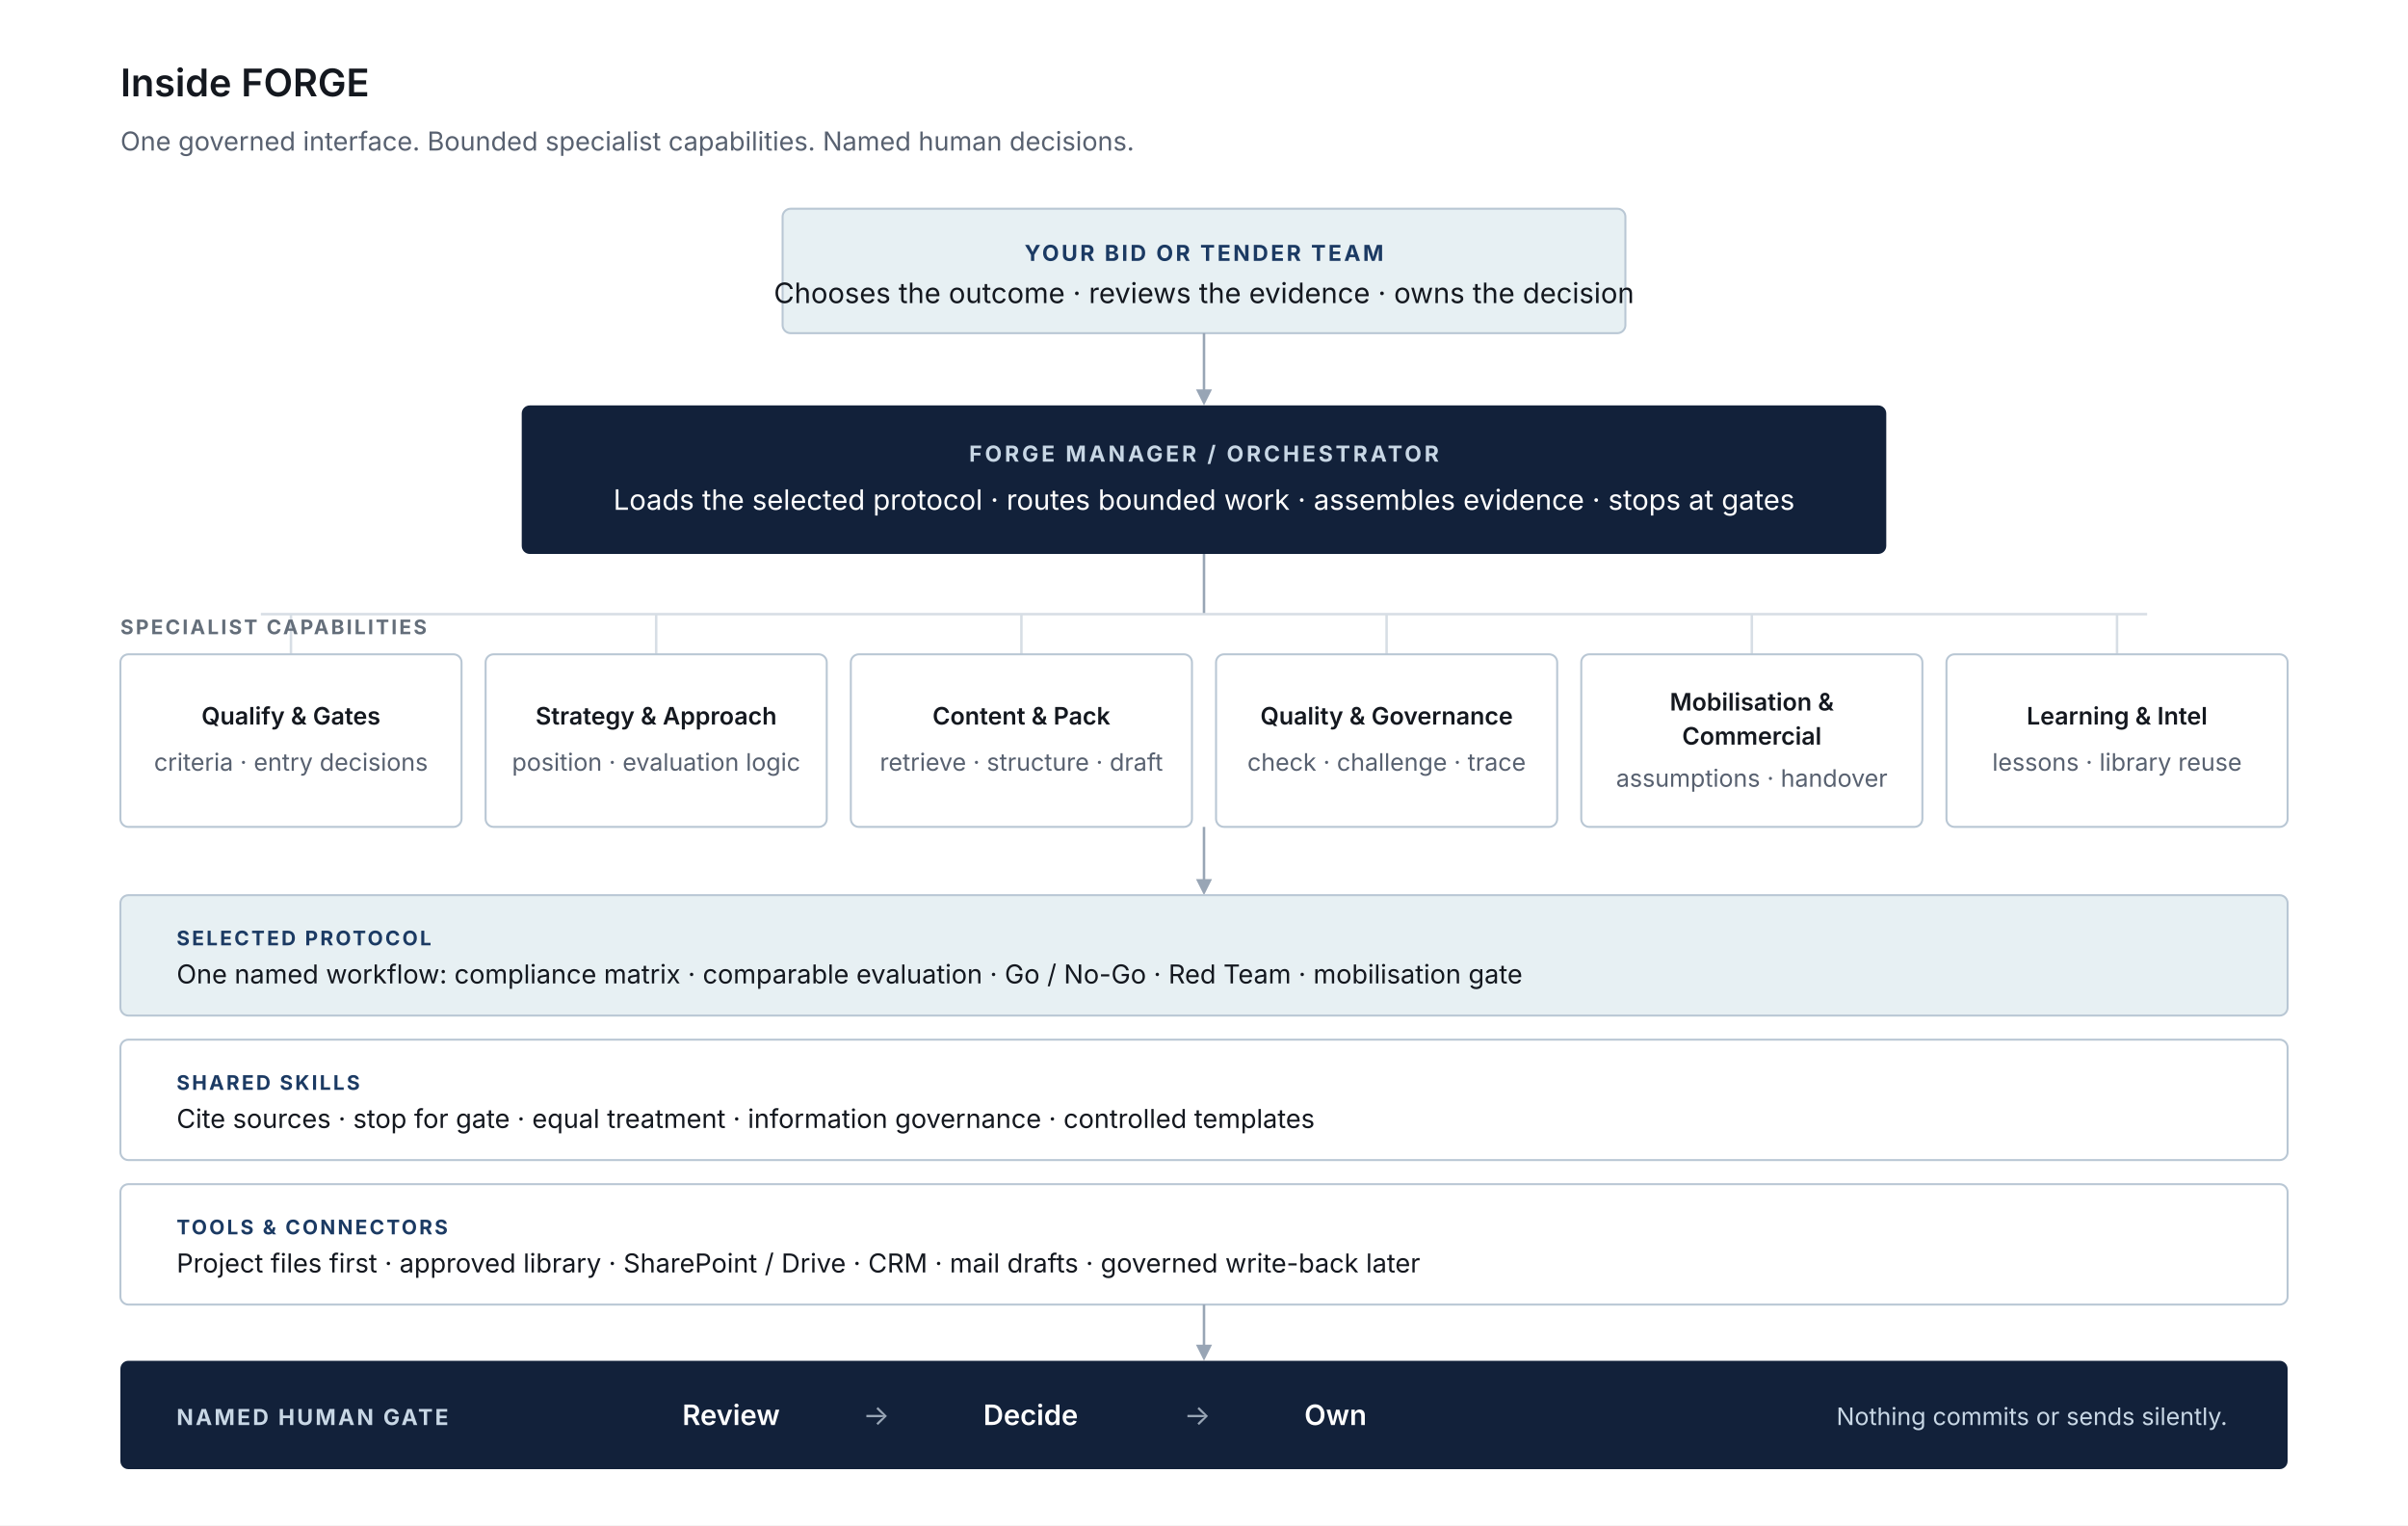
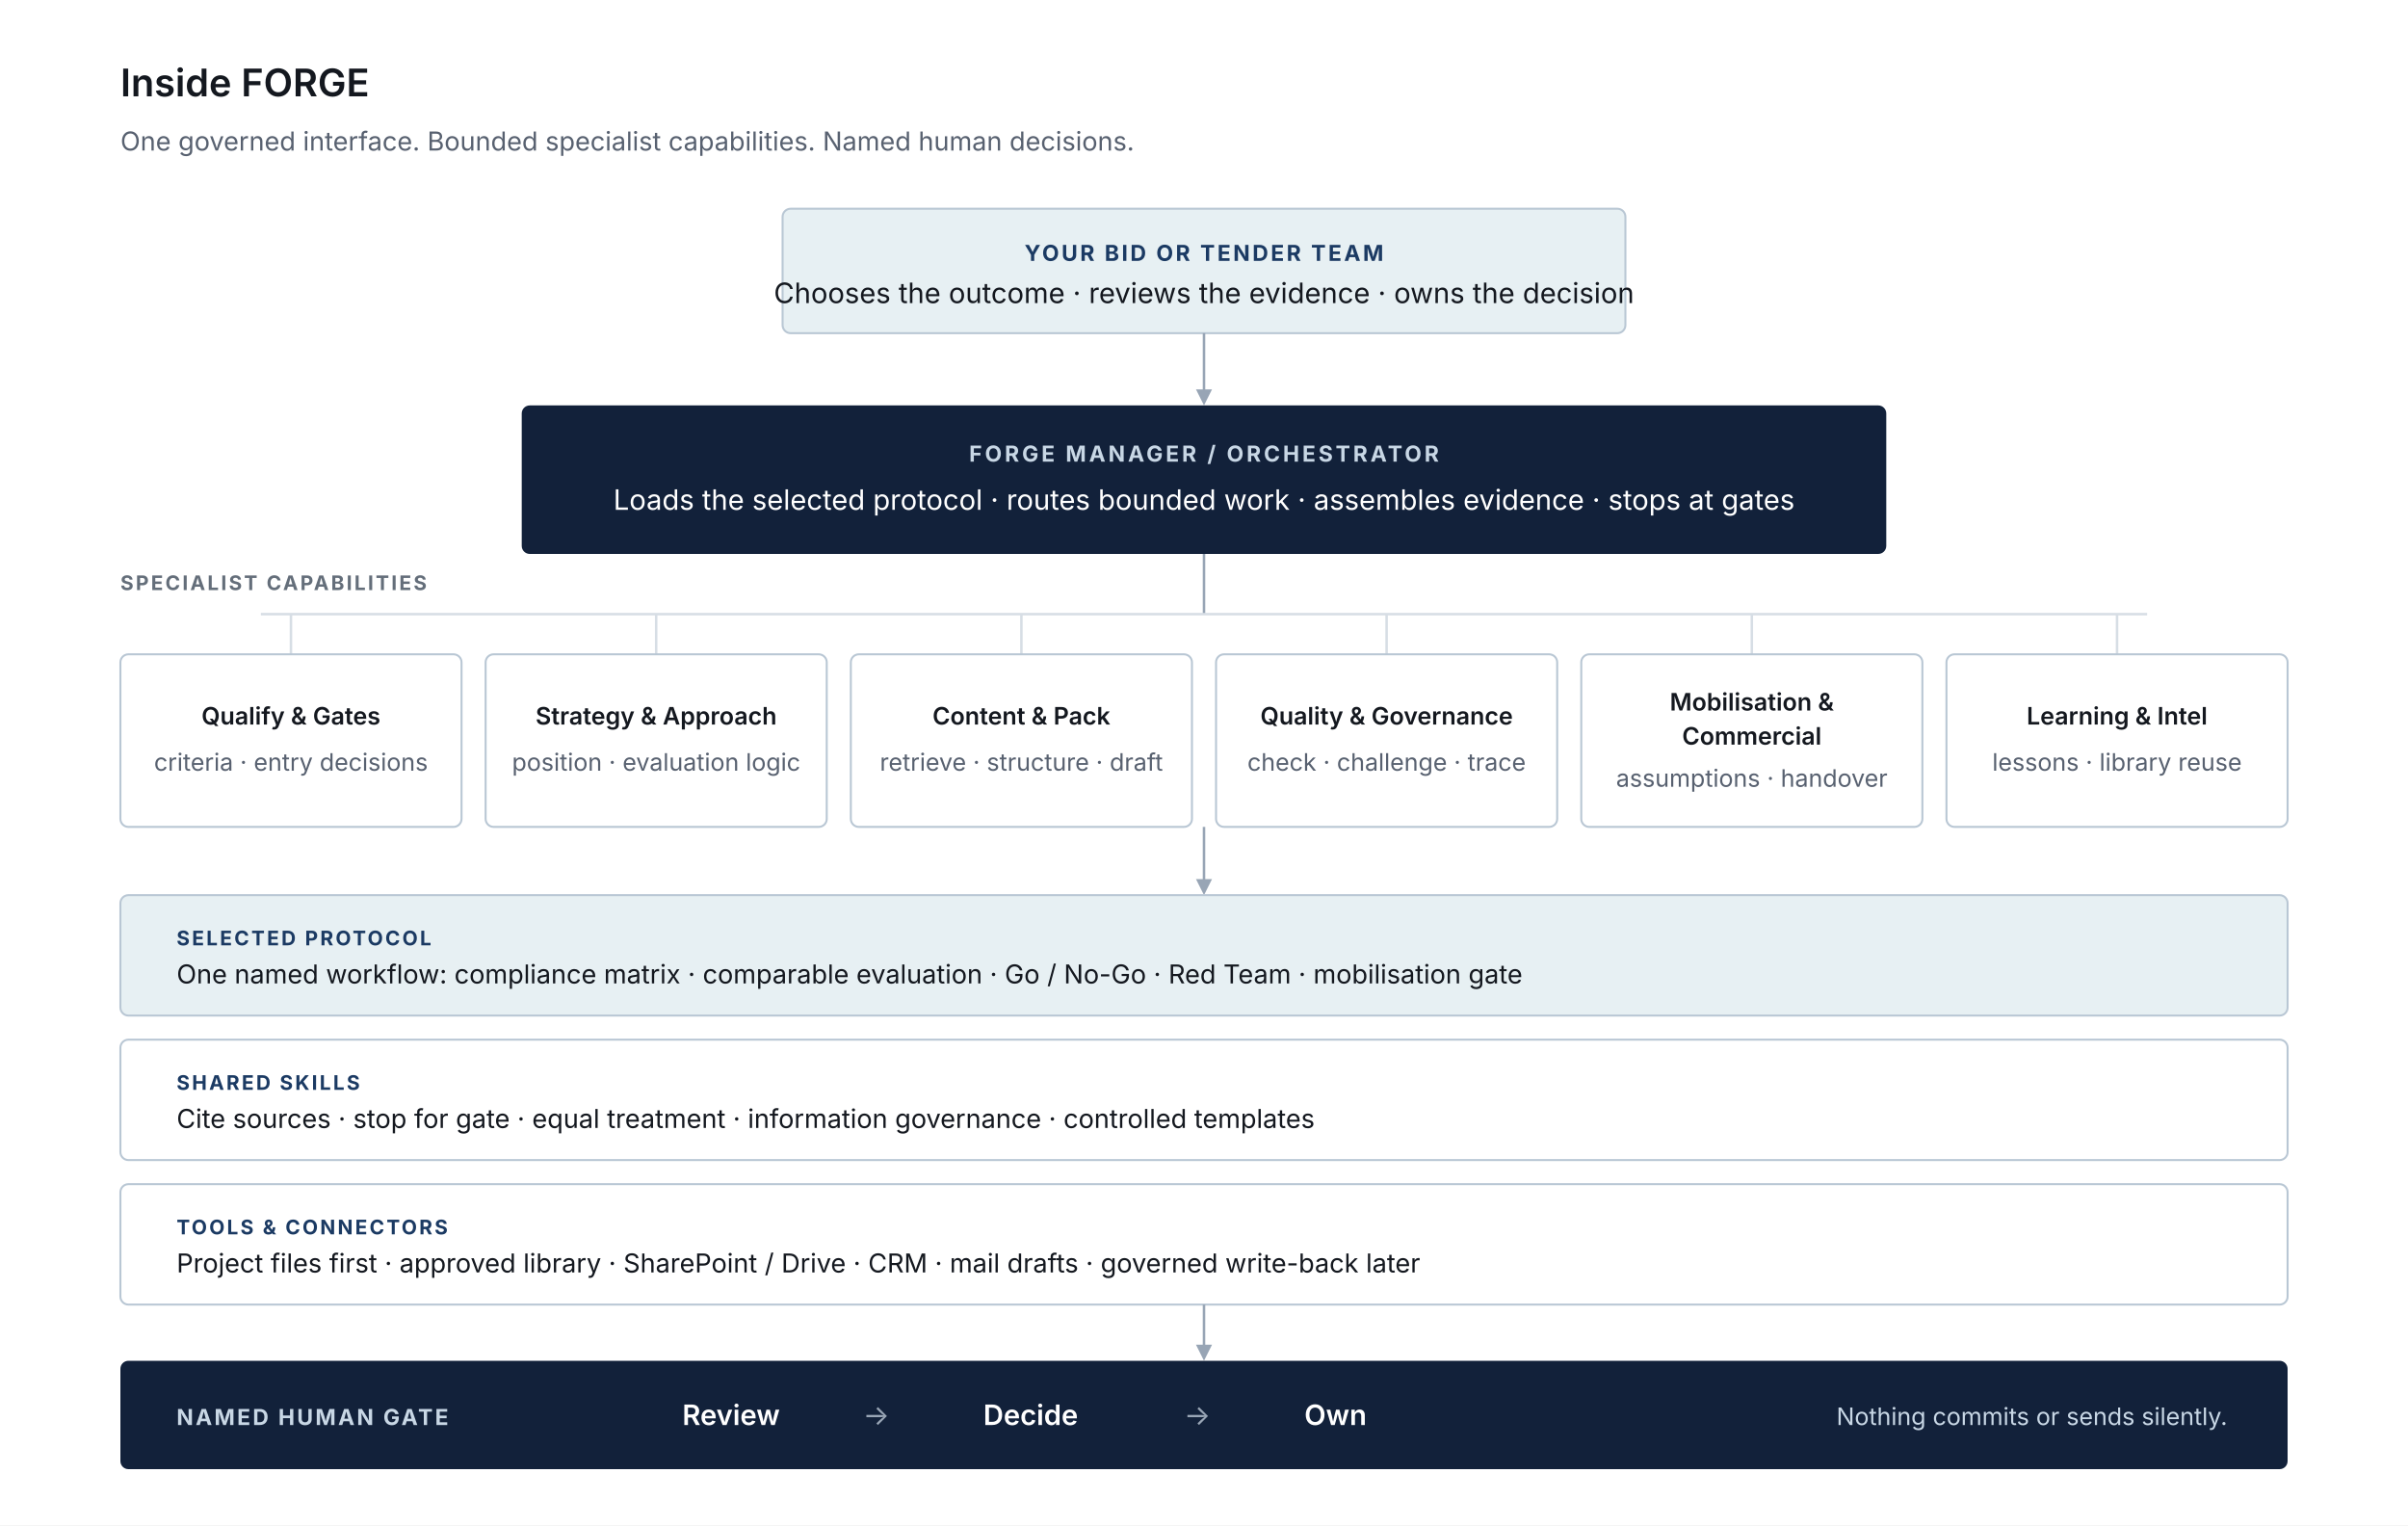
<svg xmlns="http://www.w3.org/2000/svg" viewBox="0 0 1200 760" role="img" aria-labelledby="title desc">
  <rect width="1200" height="760" fill="#FFFFFF" />
  <g font-family="Inter, -apple-system, BlinkMacSystemFont, Arial, sans-serif">
    <text x="60" y="48" font-size="19" font-weight="600" fill="#14181F">Inside FORGE</text>
    <text x="60" y="75" font-size="13" fill="#586170">One governed interface. Bounded specialist capabilities. Named human decisions.</text>
    <rect x="390" y="104" width="420" height="62" rx="4" fill="#E7F0F3" stroke="#B9C7D4" />
    <text x="600" y="130" text-anchor="middle" font-size="11" font-weight="700" letter-spacing="1.2" fill="#1B3A63">YOUR BID OR TENDER TEAM</text>
    <text x="600" y="151" text-anchor="middle" font-size="14" fill="#14181F">Chooses the outcome · reviews the evidence · owns the decision</text>
    <line x1="600" y1="166" x2="600" y2="198" stroke="#98A5B5" stroke-width="1.25" />
    <polygon points="596,194 600,202 604,194" fill="#98A5B5" />
    <rect x="260" y="202" width="680" height="74" rx="4" fill="#12213A" />
    <text x="600" y="230" text-anchor="middle" font-size="11" font-weight="700" letter-spacing="1.4" fill="#C8D7E5">FORGE MANAGER / ORCHESTRATOR</text>
    <text x="600" y="254" text-anchor="middle" font-size="14" fill="#FFFFFF">Loads the selected protocol · routes bounded work · assembles evidence · stops at gates</text>
    <line x1="600" y1="276" x2="600" y2="306" stroke="#98A5B5" stroke-width="1.25" />
    <line x1="130" y1="306" x2="1070" y2="306" stroke="#D7DEE5" stroke-width="1.25" />
    <g stroke="#D7DEE5" stroke-width="1.25">
      <line x1="145" y1="306" x2="145" y2="326" />
      <line x1="327" y1="306" x2="327" y2="326" />
      <line x1="509" y1="306" x2="509" y2="326" />
      <line x1="691" y1="306" x2="691" y2="326" />
      <line x1="873" y1="306" x2="873" y2="326" />
      <line x1="1055" y1="306" x2="1055" y2="326" />
    </g>
-     <text x="60" y="316" font-size="10" font-weight="700" letter-spacing="1.1" fill="#646E7A">SPECIALIST CAPABILITIES</text>
+     <text x="60" y="294" font-size="10" font-weight="700" letter-spacing="1.1" fill="#646E7A">SPECIALIST CAPABILITIES</text>
    <g font-size="12" text-anchor="middle">
      <g transform="translate(60,326)">
        <rect width="170" height="86" rx="4" fill="#FFFFFF" stroke="#B9C7D4" />
        <text x="85" y="35" font-weight="600" fill="#14181F">Qualify &amp; Gates</text>
        <text x="85" y="58" fill="#586170">criteria · entry decisions</text>
      </g>
      <g transform="translate(242,326)">
        <rect width="170" height="86" rx="4" fill="#FFFFFF" stroke="#B9C7D4" />
        <text x="85" y="35" font-weight="600" fill="#14181F">Strategy &amp; Approach</text>
        <text x="85" y="58" fill="#586170">position · evaluation logic</text>
      </g>
      <g transform="translate(424,326)">
        <rect width="170" height="86" rx="4" fill="#FFFFFF" stroke="#B9C7D4" />
        <text x="85" y="35" font-weight="600" fill="#14181F">Content &amp; Pack</text>
        <text x="85" y="58" fill="#586170">retrieve · structure · draft</text>
      </g>
      <g transform="translate(606,326)">
        <rect width="170" height="86" rx="4" fill="#FFFFFF" stroke="#B9C7D4" />
        <text x="85" y="35" font-weight="600" fill="#14181F">Quality &amp; Governance</text>
        <text x="85" y="58" fill="#586170">check · challenge · trace</text>
      </g>
      <g transform="translate(788,326)">
        <rect width="170" height="86" rx="4" fill="#FFFFFF" stroke="#B9C7D4" />
        <text x="85" y="28" font-weight="600" fill="#14181F">Mobilisation &amp;</text>
        <text x="85" y="45" font-weight="600" fill="#14181F">Commercial</text>
        <text x="85" y="66" fill="#586170">assumptions · handover</text>
      </g>
      <g transform="translate(970,326)">
        <rect width="170" height="86" rx="4" fill="#FFFFFF" stroke="#B9C7D4" />
        <text x="85" y="35" font-weight="600" fill="#14181F">Learning &amp; Intel</text>
        <text x="85" y="58" fill="#586170">lessons · library reuse</text>
      </g>
    </g>
    <line x1="600" y1="412" x2="600" y2="442" stroke="#98A5B5" stroke-width="1.25" />
    <polygon points="596,438 600,446 604,438" fill="#98A5B5" />
    <g>
      <rect x="60" y="446" width="1080" height="60" rx="4" fill="#E7F0F3" stroke="#B9C7D4" />
      <text x="88" y="471" font-size="10" font-weight="700" letter-spacing="1.1" fill="#1B3A63">SELECTED PROTOCOL</text>
      <text x="88" y="490" font-size="13" fill="#14181F">One named workflow: compliance matrix · comparable evaluation · Go / No-Go · Red Team · mobilisation gate</text>
      <rect x="60" y="518" width="1080" height="60" rx="4" fill="#FFFFFF" stroke="#B9C7D4" />
      <text x="88" y="543" font-size="10" font-weight="700" letter-spacing="1.1" fill="#1B3A63">SHARED SKILLS</text>
      <text x="88" y="562" font-size="13" fill="#14181F">Cite sources · stop for gate · equal treatment · information governance · controlled templates</text>
      <rect x="60" y="590" width="1080" height="60" rx="4" fill="#FFFFFF" stroke="#B9C7D4" />
      <text x="88" y="615" font-size="10" font-weight="700" letter-spacing="1.1" fill="#1B3A63">TOOLS &amp; CONNECTORS</text>
      <text x="88" y="634" font-size="13" fill="#14181F">Project files first · approved library · SharePoint / Drive · CRM · mail drafts · governed write-back later</text>
    </g>
    <line x1="600" y1="650" x2="600" y2="674" stroke="#98A5B5" stroke-width="1.25" />
    <polygon points="596,670 600,678 604,670" fill="#98A5B5" />
    <rect x="60" y="678" width="1080" height="54" rx="4" fill="#12213A" />
    <text x="88" y="710" font-size="11" font-weight="700" letter-spacing="1.1" fill="#C8D7E5">NAMED HUMAN GATE</text>
    <text x="340" y="710" font-size="14" font-weight="600" fill="#FFFFFF">Review</text>
    <text x="430" y="710" font-size="14" fill="#98A5B5">→</text>
    <text x="490" y="710" font-size="14" font-weight="600" fill="#FFFFFF">Decide</text>
    <text x="590" y="710" font-size="14" fill="#98A5B5">→</text>
    <text x="650" y="710" font-size="14" font-weight="600" fill="#FFFFFF">Own</text>
    <text x="1110" y="710" text-anchor="end" font-size="12" fill="#C8D7E5">Nothing commits or sends silently.</text>
  </g>
</svg>
